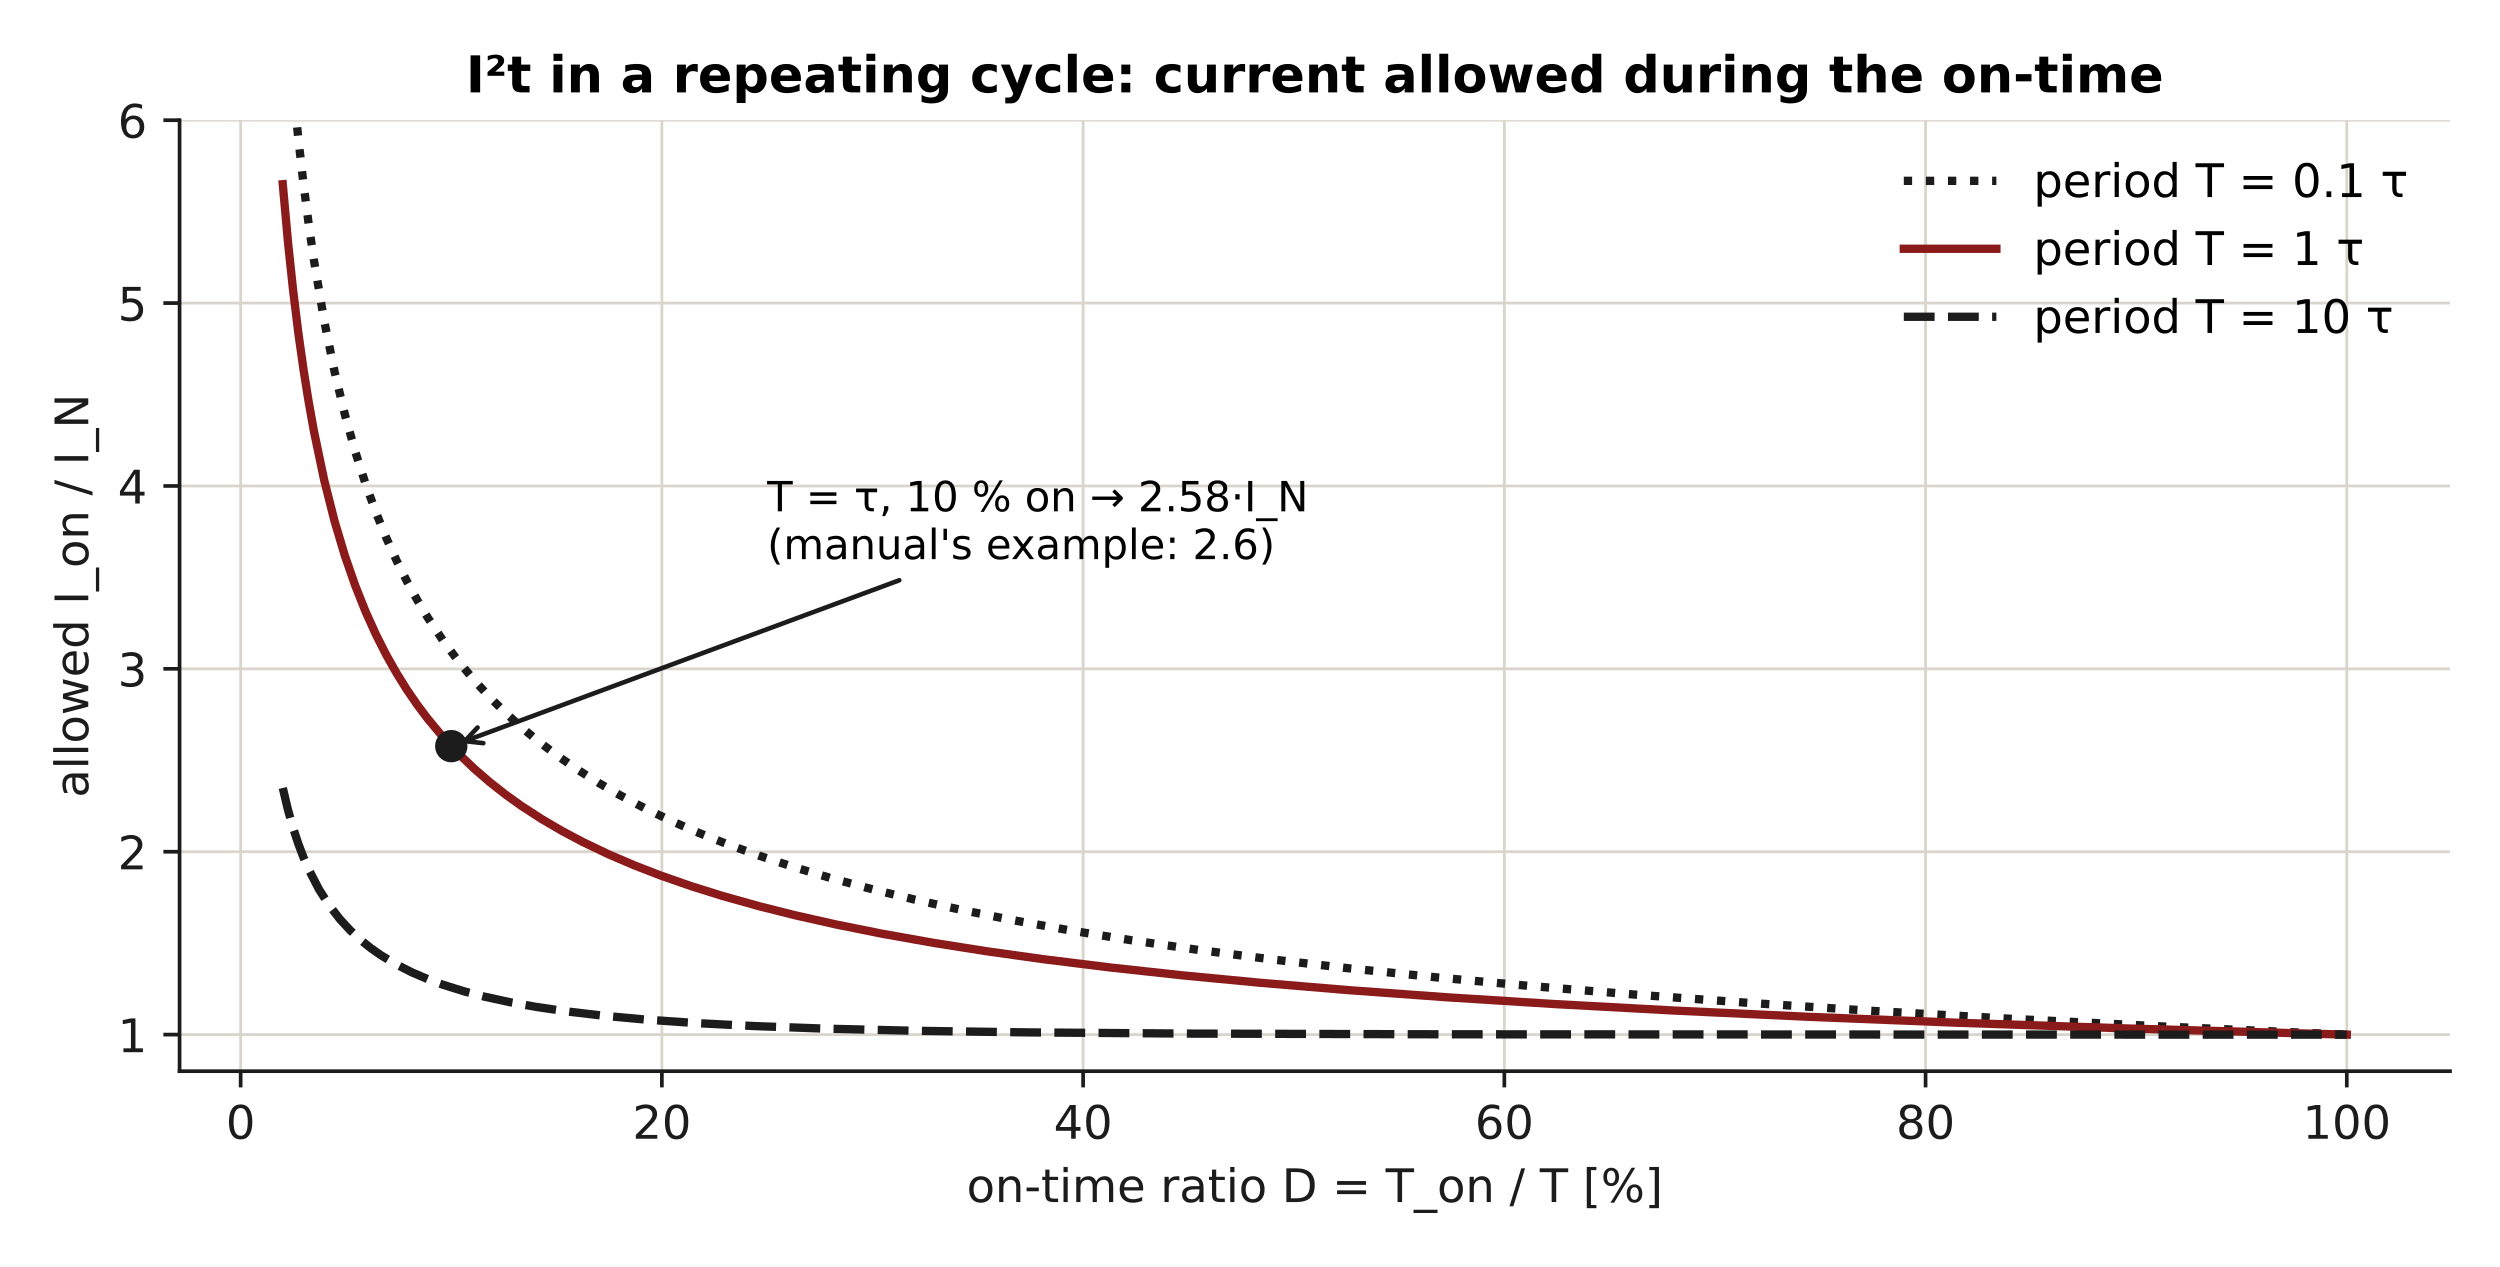
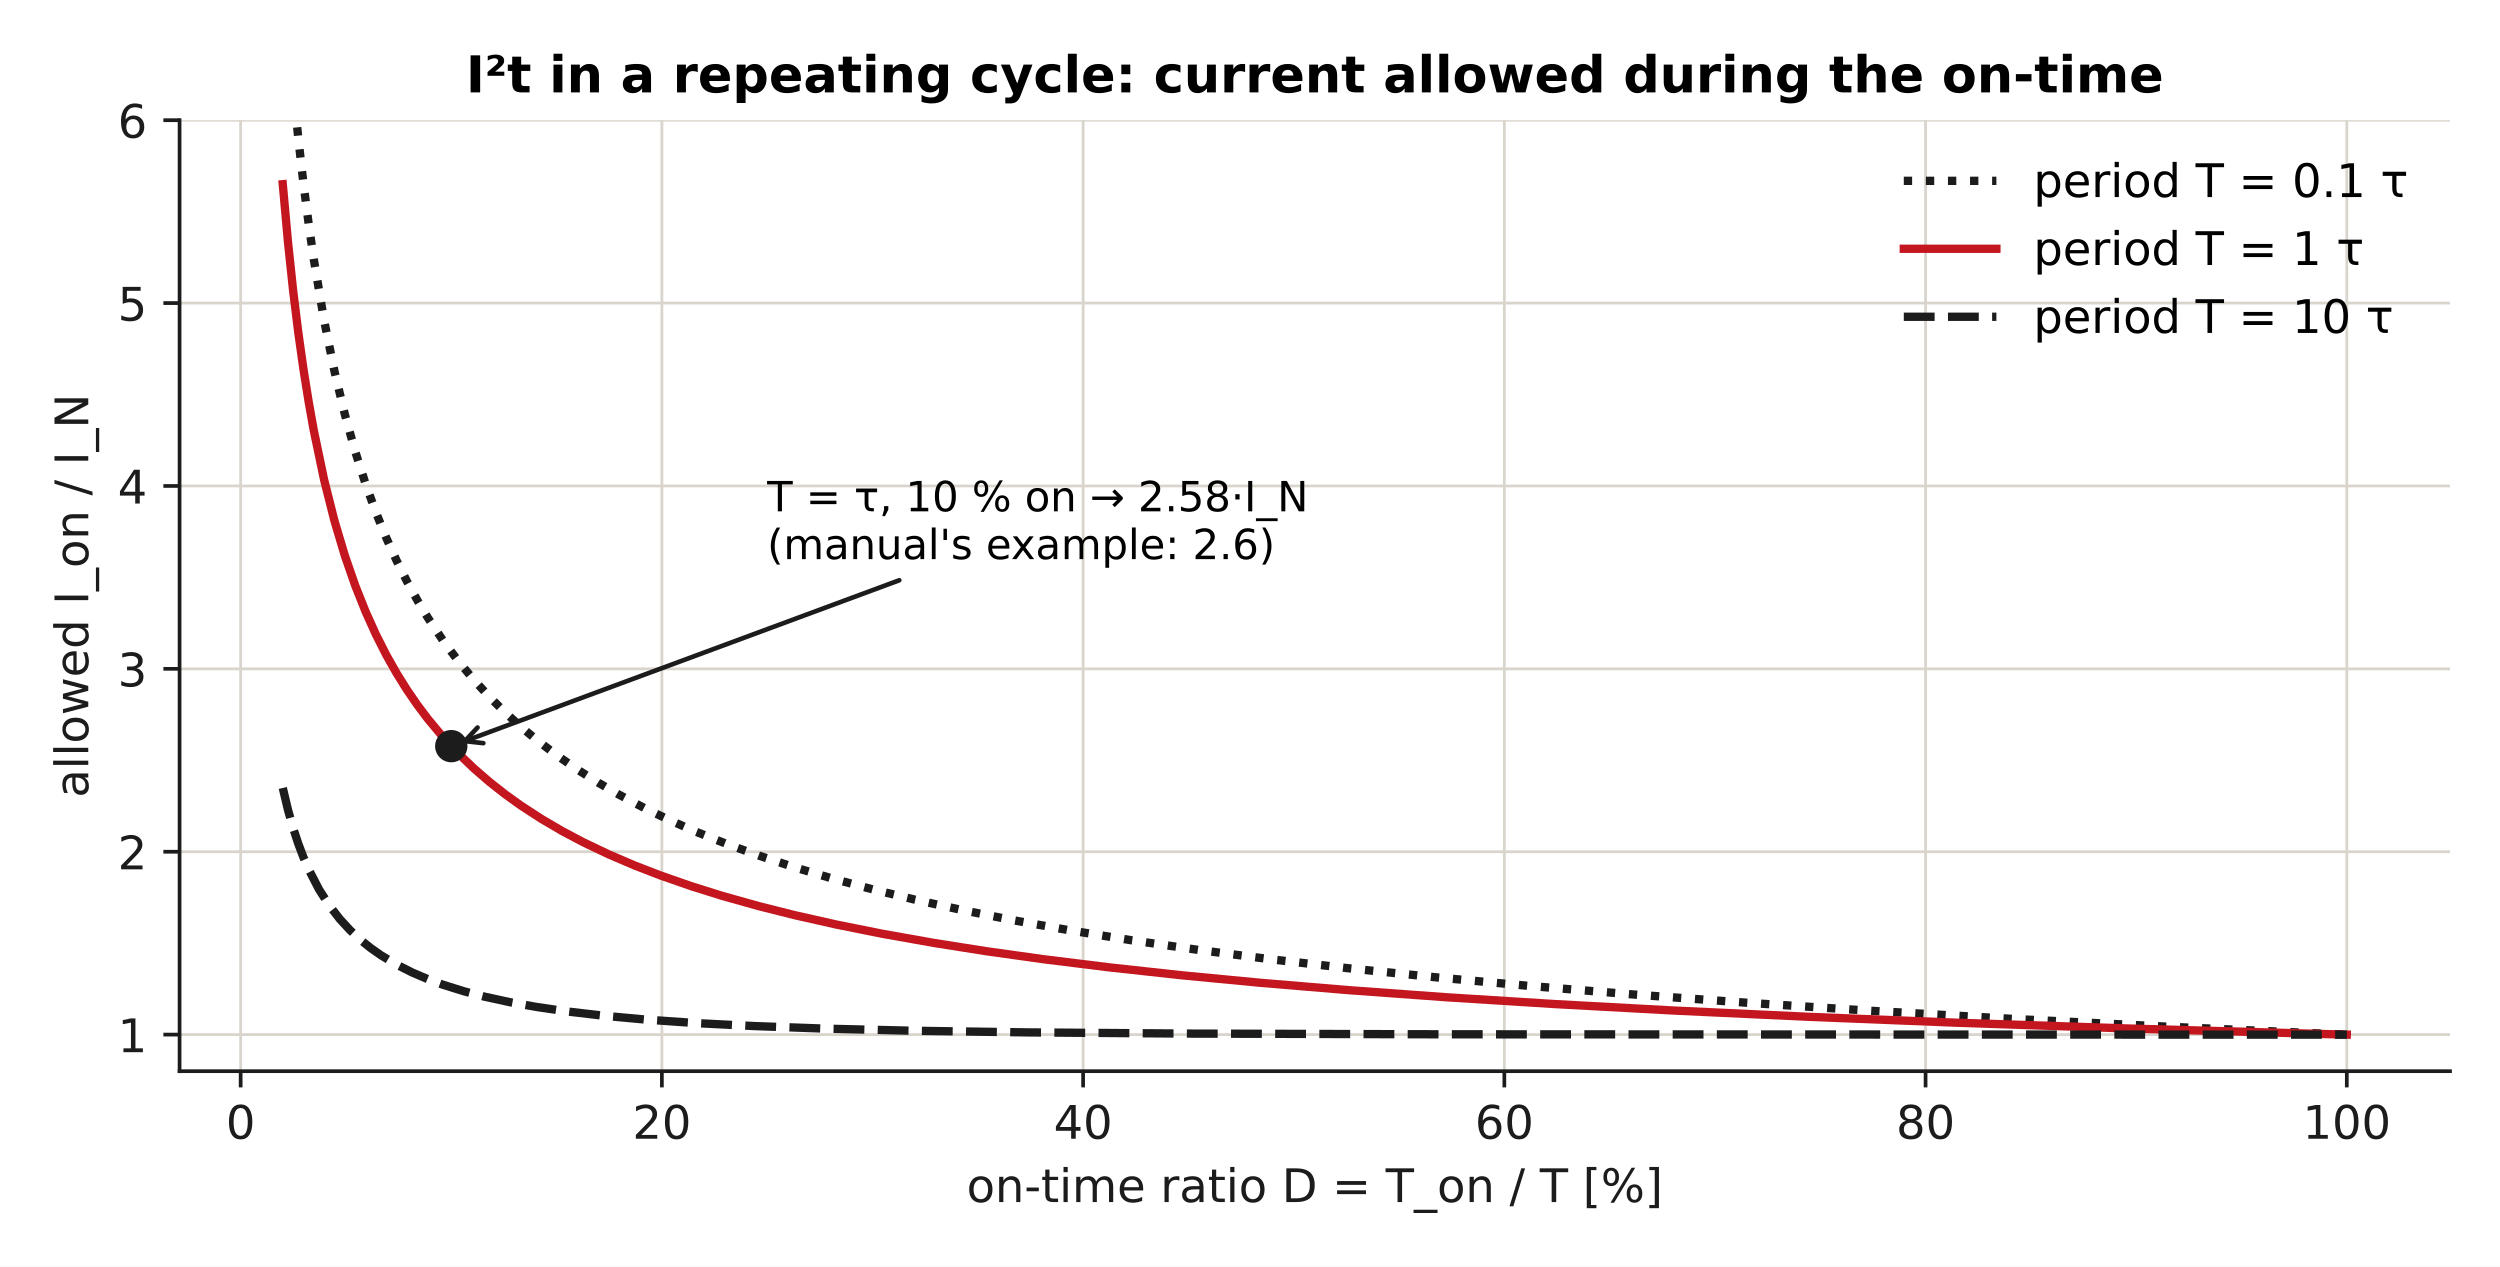
<svg xmlns="http://www.w3.org/2000/svg" xmlns:xlink="http://www.w3.org/1999/xlink" width="540pt" height="273.6pt" viewBox="0 0 540 273.6" version="1.1">
  <defs>
    <style type="text/css">*{stroke-linejoin: round; stroke-linecap: butt}</style>
  </defs>
  <g id="figure_1">
    <g id="patch_1">
      <path d="M 0 273.6  L 540 273.6  L 540 0  L 0 0  z " style="fill: #ffffff" />
    </g>
    <g id="axes_1">
      <g id="patch_2">
        <path d="M 38.788 231.376  L 529.2 231.376  L 529.2 25.964  L 38.788 25.964  z " style="fill: #ffffff" />
      </g>
      <g id="matplotlib.axis_1">
        <g id="xtick_1">
          <g id="line2d_1">
-             <path d="M 51.98 231.376  L 51.98 25.964  " clip-path="url(#pd8a484a501)" style="fill: none; stroke: #d9d4cc; stroke-width: 0.6; stroke-linecap: square" />
+             <path d="M 51.98 231.376  L 51.98 25.964  " clip-path="url(#pa786d8785f)" style="fill: none; stroke: #d9d4cc; stroke-width: 0.6; stroke-linecap: square" />
          </g>
          <g id="line2d_2">
            <defs>
-               <path id="m25652ed068" d="M 0 0  L 0 3.5  " style="stroke: #1c1c1c; stroke-width: 0.8" />
+               <path id="ma532064ed9" d="M 0 0  L 0 3.5  " style="stroke: #1c1c1c; stroke-width: 0.8" />
            </defs>
            <g>
-               <use xlink:href="#m25652ed068" x="51.98" y="231.376" style="fill: #1c1c1c; stroke: #1c1c1c; stroke-width: 0.8" />
+               <use xlink:href="#ma532064ed9" x="51.98" y="231.376" style="fill: #1c1c1c; stroke: #1c1c1c; stroke-width: 0.8" />
            </g>
          </g>
          <g id="text_1">
            <text style="fill: #1c1c1c; font: 10px 'DejaVu Sans'; text-anchor: middle" x="51.98" y="245.975" transform="rotate(-0 51.98042 245.9746)">0</text>
          </g>
        </g>
        <g id="xtick_2">
          <g id="line2d_3">
-             <path d="M 142.966 231.376  L 142.966 25.964  " clip-path="url(#pd8a484a501)" style="fill: none; stroke: #d9d4cc; stroke-width: 0.6; stroke-linecap: square" />
+             <path d="M 142.966 231.376  L 142.966 25.964  " clip-path="url(#pa786d8785f)" style="fill: none; stroke: #d9d4cc; stroke-width: 0.6; stroke-linecap: square" />
          </g>
          <g id="line2d_4">
            <g>
-               <use xlink:href="#m25652ed068" x="142.966" y="231.376" style="fill: #1c1c1c; stroke: #1c1c1c; stroke-width: 0.8" />
+               <use xlink:href="#ma532064ed9" x="142.966" y="231.376" style="fill: #1c1c1c; stroke: #1c1c1c; stroke-width: 0.8" />
            </g>
          </g>
          <g id="text_2">
            <text style="fill: #1c1c1c; font: 10px 'DejaVu Sans'; text-anchor: middle" x="142.966" y="245.975" transform="rotate(-0 142.966 245.9746)">20</text>
          </g>
        </g>
        <g id="xtick_3">
          <g id="line2d_5">
-             <path d="M 233.952 231.376  L 233.952 25.964  " clip-path="url(#pd8a484a501)" style="fill: none; stroke: #d9d4cc; stroke-width: 0.6; stroke-linecap: square" />
+             <path d="M 233.952 231.376  L 233.952 25.964  " clip-path="url(#pa786d8785f)" style="fill: none; stroke: #d9d4cc; stroke-width: 0.6; stroke-linecap: square" />
          </g>
          <g id="line2d_6">
            <g>
-               <use xlink:href="#m25652ed068" x="233.952" y="231.376" style="fill: #1c1c1c; stroke: #1c1c1c; stroke-width: 0.8" />
+               <use xlink:href="#ma532064ed9" x="233.952" y="231.376" style="fill: #1c1c1c; stroke: #1c1c1c; stroke-width: 0.8" />
            </g>
          </g>
          <g id="text_3">
            <text style="fill: #1c1c1c; font: 10px 'DejaVu Sans'; text-anchor: middle" x="233.952" y="245.975" transform="rotate(-0 233.9517 245.9746)">40</text>
          </g>
        </g>
        <g id="xtick_4">
          <g id="line2d_7">
-             <path d="M 324.937 231.376  L 324.937 25.964  " clip-path="url(#pd8a484a501)" style="fill: none; stroke: #d9d4cc; stroke-width: 0.6; stroke-linecap: square" />
+             <path d="M 324.937 231.376  L 324.937 25.964  " clip-path="url(#pa786d8785f)" style="fill: none; stroke: #d9d4cc; stroke-width: 0.6; stroke-linecap: square" />
          </g>
          <g id="line2d_8">
            <g>
-               <use xlink:href="#m25652ed068" x="324.937" y="231.376" style="fill: #1c1c1c; stroke: #1c1c1c; stroke-width: 0.8" />
+               <use xlink:href="#ma532064ed9" x="324.937" y="231.376" style="fill: #1c1c1c; stroke: #1c1c1c; stroke-width: 0.8" />
            </g>
          </g>
          <g id="text_4">
            <text style="fill: #1c1c1c; font: 10px 'DejaVu Sans'; text-anchor: middle" x="324.937" y="245.975" transform="rotate(-0 324.9373 245.9746)">60</text>
          </g>
        </g>
        <g id="xtick_5">
          <g id="line2d_9">
-             <path d="M 415.923 231.376  L 415.923 25.964  " clip-path="url(#pd8a484a501)" style="fill: none; stroke: #d9d4cc; stroke-width: 0.6; stroke-linecap: square" />
+             <path d="M 415.923 231.376  L 415.923 25.964  " clip-path="url(#pa786d8785f)" style="fill: none; stroke: #d9d4cc; stroke-width: 0.6; stroke-linecap: square" />
          </g>
          <g id="line2d_10">
            <g>
-               <use xlink:href="#m25652ed068" x="415.923" y="231.376" style="fill: #1c1c1c; stroke: #1c1c1c; stroke-width: 0.8" />
+               <use xlink:href="#ma532064ed9" x="415.923" y="231.376" style="fill: #1c1c1c; stroke: #1c1c1c; stroke-width: 0.8" />
            </g>
          </g>
          <g id="text_5">
            <text style="fill: #1c1c1c; font: 10px 'DejaVu Sans'; text-anchor: middle" x="415.923" y="245.975" transform="rotate(-0 415.9229 245.9746)">80</text>
          </g>
        </g>
        <g id="xtick_6">
          <g id="line2d_11">
-             <path d="M 506.909 231.376  L 506.909 25.964  " clip-path="url(#pd8a484a501)" style="fill: none; stroke: #d9d4cc; stroke-width: 0.6; stroke-linecap: square" />
+             <path d="M 506.909 231.376  L 506.909 25.964  " clip-path="url(#pa786d8785f)" style="fill: none; stroke: #d9d4cc; stroke-width: 0.6; stroke-linecap: square" />
          </g>
          <g id="line2d_12">
            <g>
-               <use xlink:href="#m25652ed068" x="506.909" y="231.376" style="fill: #1c1c1c; stroke: #1c1c1c; stroke-width: 0.8" />
+               <use xlink:href="#ma532064ed9" x="506.909" y="231.376" style="fill: #1c1c1c; stroke: #1c1c1c; stroke-width: 0.8" />
            </g>
          </g>
          <g id="text_6">
            <text style="fill: #1c1c1c; font: 10px 'DejaVu Sans'; text-anchor: middle" x="506.909" y="245.975" transform="rotate(-0 506.9085 245.9746)">100</text>
          </g>
        </g>
        <g id="text_7">
          <text style="fill: #1c1c1c; font: 10px 'DejaVu Sans'; text-anchor: middle" x="283.994" y="259.653" transform="rotate(-0 283.9937 259.6527)">on-time ratio  D = T_on / T  [%]</text>
        </g>
      </g>
      <g id="matplotlib.axis_2">
        <g id="ytick_1">
          <g id="line2d_13">
-             <path d="M 38.788 223.476  L 529.2 223.476  " clip-path="url(#pd8a484a501)" style="fill: none; stroke: #d9d4cc; stroke-width: 0.6; stroke-linecap: square" />
+             <path d="M 38.788 223.476  L 529.2 223.476  " clip-path="url(#pa786d8785f)" style="fill: none; stroke: #d9d4cc; stroke-width: 0.6; stroke-linecap: square" />
          </g>
          <g id="line2d_14">
            <defs>
-               <path id="m3c0eb142e0" d="M 0 0  L -3.5 0  " style="stroke: #1c1c1c; stroke-width: 0.8" />
+               <path id="m43bcc4e856" d="M 0 0  L -3.5 0  " style="stroke: #1c1c1c; stroke-width: 0.8" />
            </defs>
            <g>
-               <use xlink:href="#m3c0eb142e0" x="38.788" y="223.476" style="fill: #1c1c1c; stroke: #1c1c1c; stroke-width: 0.8" />
+               <use xlink:href="#m43bcc4e856" x="38.788" y="223.476" style="fill: #1c1c1c; stroke: #1c1c1c; stroke-width: 0.8" />
            </g>
          </g>
          <g id="text_8">
            <text style="fill: #1c1c1c; font: 10px 'DejaVu Sans'; text-anchor: end" x="31.788" y="227.275" transform="rotate(-0 31.7875 227.2749)">1</text>
          </g>
        </g>
        <g id="ytick_2">
          <g id="line2d_15">
-             <path d="M 38.788 183.973  L 529.2 183.973  " clip-path="url(#pd8a484a501)" style="fill: none; stroke: #d9d4cc; stroke-width: 0.6; stroke-linecap: square" />
+             <path d="M 38.788 183.973  L 529.2 183.973  " clip-path="url(#pa786d8785f)" style="fill: none; stroke: #d9d4cc; stroke-width: 0.6; stroke-linecap: square" />
          </g>
          <g id="line2d_16">
            <g>
-               <use xlink:href="#m3c0eb142e0" x="38.788" y="183.973" style="fill: #1c1c1c; stroke: #1c1c1c; stroke-width: 0.8" />
+               <use xlink:href="#m43bcc4e856" x="38.788" y="183.973" style="fill: #1c1c1c; stroke: #1c1c1c; stroke-width: 0.8" />
            </g>
          </g>
          <g id="text_9">
            <text style="fill: #1c1c1c; font: 10px 'DejaVu Sans'; text-anchor: end" x="31.788" y="187.772" transform="rotate(-0 31.7875 187.7725)">2</text>
          </g>
        </g>
        <g id="ytick_3">
          <g id="line2d_17">
-             <path d="M 38.788 144.471  L 529.2 144.471  " clip-path="url(#pd8a484a501)" style="fill: none; stroke: #d9d4cc; stroke-width: 0.6; stroke-linecap: square" />
+             <path d="M 38.788 144.471  L 529.2 144.471  " clip-path="url(#pa786d8785f)" style="fill: none; stroke: #d9d4cc; stroke-width: 0.6; stroke-linecap: square" />
          </g>
          <g id="line2d_18">
            <g>
-               <use xlink:href="#m3c0eb142e0" x="38.788" y="144.471" style="fill: #1c1c1c; stroke: #1c1c1c; stroke-width: 0.8" />
+               <use xlink:href="#m43bcc4e856" x="38.788" y="144.471" style="fill: #1c1c1c; stroke: #1c1c1c; stroke-width: 0.8" />
            </g>
          </g>
          <g id="text_10">
            <text style="fill: #1c1c1c; font: 10px 'DejaVu Sans'; text-anchor: end" x="31.788" y="148.27" transform="rotate(-0 31.7875 148.2701)">3</text>
          </g>
        </g>
        <g id="ytick_4">
          <g id="line2d_19">
-             <path d="M 38.788 104.968  L 529.2 104.968  " clip-path="url(#pd8a484a501)" style="fill: none; stroke: #d9d4cc; stroke-width: 0.6; stroke-linecap: square" />
+             <path d="M 38.788 104.968  L 529.2 104.968  " clip-path="url(#pa786d8785f)" style="fill: none; stroke: #d9d4cc; stroke-width: 0.6; stroke-linecap: square" />
          </g>
          <g id="line2d_20">
            <g>
-               <use xlink:href="#m3c0eb142e0" x="38.788" y="104.968" style="fill: #1c1c1c; stroke: #1c1c1c; stroke-width: 0.8" />
+               <use xlink:href="#m43bcc4e856" x="38.788" y="104.968" style="fill: #1c1c1c; stroke: #1c1c1c; stroke-width: 0.8" />
            </g>
          </g>
          <g id="text_11">
            <text style="fill: #1c1c1c; font: 10px 'DejaVu Sans'; text-anchor: end" x="31.788" y="108.768" transform="rotate(-0 31.7875 108.7677)">4</text>
          </g>
        </g>
        <g id="ytick_5">
          <g id="line2d_21">
-             <path d="M 38.788 65.466  L 529.2 65.466  " clip-path="url(#pd8a484a501)" style="fill: none; stroke: #d9d4cc; stroke-width: 0.6; stroke-linecap: square" />
+             <path d="M 38.788 65.466  L 529.2 65.466  " clip-path="url(#pa786d8785f)" style="fill: none; stroke: #d9d4cc; stroke-width: 0.6; stroke-linecap: square" />
          </g>
          <g id="line2d_22">
            <g>
-               <use xlink:href="#m3c0eb142e0" x="38.788" y="65.466" style="fill: #1c1c1c; stroke: #1c1c1c; stroke-width: 0.8" />
+               <use xlink:href="#m43bcc4e856" x="38.788" y="65.466" style="fill: #1c1c1c; stroke: #1c1c1c; stroke-width: 0.8" />
            </g>
          </g>
          <g id="text_12">
            <text style="fill: #1c1c1c; font: 10px 'DejaVu Sans'; text-anchor: end" x="31.788" y="69.265" transform="rotate(-0 31.7875 69.26526)">5</text>
          </g>
        </g>
        <g id="ytick_6">
          <g id="line2d_23">
-             <path d="M 38.788 25.964  L 529.2 25.964  " clip-path="url(#pd8a484a501)" style="fill: none; stroke: #d9d4cc; stroke-width: 0.6; stroke-linecap: square" />
+             <path d="M 38.788 25.964  L 529.2 25.964  " clip-path="url(#pa786d8785f)" style="fill: none; stroke: #d9d4cc; stroke-width: 0.6; stroke-linecap: square" />
          </g>
          <g id="line2d_24">
            <g>
-               <use xlink:href="#m3c0eb142e0" x="38.788" y="25.964" style="fill: #1c1c1c; stroke: #1c1c1c; stroke-width: 0.8" />
+               <use xlink:href="#m43bcc4e856" x="38.788" y="25.964" style="fill: #1c1c1c; stroke: #1c1c1c; stroke-width: 0.8" />
            </g>
          </g>
          <g id="text_13">
            <text style="fill: #1c1c1c; font: 10px 'DejaVu Sans'; text-anchor: end" x="31.788" y="29.763" transform="rotate(-0 31.7875 29.76285)">6</text>
          </g>
        </g>
        <g id="text_14">
          <text style="fill: #1c1c1c; font: 10px 'DejaVu Sans'; text-anchor: middle" x="19.067" y="128.67" transform="rotate(-90 19.06719 128.6699)">allowed I_on / I_N</text>
        </g>
      </g>
      <g id="line2d_25">
-         <path d="M 61.709 -1  L 62.196 5.682  L 63.314 18.68  L 64.431 29.885  L 65.548 39.676  L 66.666 48.326  L 67.783 56.041  L 70.018 69.26  L 72.253 80.227  L 74.487 89.515  L 76.722 97.514  L 78.957 104.496  L 81.192 110.66  L 83.426 116.154  L 85.661 121.092  L 87.896 125.56  L 90.131 129.629  L 92.365 133.355  L 95.717 138.399  L 99.069 142.892  L 102.422 146.93  L 105.774 150.583  L 109.126 153.909  L 112.478 156.955  L 115.83 159.756  L 120.299 163.165  L 124.769 166.255  L 129.238 169.071  L 133.708 171.653  L 139.295 174.596  L 144.882 177.268  L 150.468 179.709  L 157.173 182.377  L 163.877 184.8  L 171.698 187.365  L 179.52 189.688  L 188.459 192.095  L 197.398 194.274  L 207.454 196.497  L 218.628 198.725  L 230.919 200.929  L 244.327 203.087  L 258.853 205.182  L 274.496 207.203  L 291.257 209.143  L 310.252 211.107  L 330.364 212.961  L 352.712 214.797  L 377.294 216.591  L 404.111 218.328  L 434.28 220.055  L 467.801 221.747  L 504.674 223.383  L 506.909 223.476  L 506.909 223.476  " clip-path="url(#pd8a484a501)" style="fill: none; stroke-dasharray: 1.8,2.97; stroke-dashoffset: 0; stroke: #1c1c1c; stroke-width: 1.8" />
+         <path d="M 61.709 -1  L 62.196 5.682  L 63.314 18.68  L 64.431 29.885  L 65.548 39.676  L 66.666 48.326  L 67.783 56.041  L 70.018 69.26  L 72.253 80.227  L 74.487 89.515  L 76.722 97.514  L 78.957 104.496  L 81.192 110.66  L 83.426 116.154  L 85.661 121.092  L 87.896 125.56  L 90.131 129.629  L 92.365 133.355  L 95.717 138.399  L 99.069 142.892  L 102.422 146.93  L 105.774 150.583  L 109.126 153.909  L 112.478 156.955  L 115.83 159.756  L 120.299 163.165  L 124.769 166.255  L 129.238 169.071  L 133.708 171.653  L 139.295 174.596  L 144.882 177.268  L 150.468 179.709  L 157.173 182.377  L 163.877 184.8  L 171.698 187.365  L 179.52 189.688  L 188.459 192.095  L 197.398 194.274  L 207.454 196.497  L 218.628 198.725  L 230.919 200.929  L 244.327 203.087  L 258.853 205.182  L 274.496 207.203  L 291.257 209.143  L 310.252 211.107  L 330.364 212.961  L 352.712 214.797  L 377.294 216.591  L 404.111 218.328  L 434.28 220.055  L 467.801 221.747  L 504.674 223.383  L 506.909 223.476  L 506.909 223.476  " clip-path="url(#pa786d8785f)" style="fill: none; stroke-dasharray: 1.8,2.97; stroke-dashoffset: 0; stroke: #1c1c1c; stroke-width: 1.8" />
      </g>
      <g id="line2d_26">
-         <path d="M 61.079 39.787  L 62.196 52.217  L 63.314 62.754  L 64.431 71.833  L 65.548 79.761  L 66.666 86.761  L 67.783 93.002  L 70.018 103.685  L 72.253 112.538  L 74.487 120.028  L 76.722 126.47  L 78.957 132.087  L 81.192 137.041  L 83.426 141.451  L 85.661 145.409  L 87.896 148.987  L 90.131 152.242  L 92.365 155.219  L 95.717 159.243  L 99.069 162.822  L 102.422 166.032  L 105.774 168.932  L 109.126 171.567  L 112.478 173.975  L 116.947 176.885  L 121.417 179.502  L 125.886 181.872  L 131.473 184.54  L 137.06 186.933  L 142.647 189.094  L 149.351 191.429  L 156.055 193.526  L 163.877 195.72  L 171.698 197.686  L 180.637 199.699  L 190.694 201.715  L 201.867 203.699  L 213.041 205.46  L 225.332 207.184  L 239.858 208.983  L 255.501 210.684  L 272.261 212.283  L 291.257 213.87  L 312.487 215.412  L 335.951 216.887  L 361.651 218.281  L 390.702 219.635  L 423.106 220.923  L 459.979 222.164  L 502.439 223.362  L 506.909 223.476  L 506.909 223.476  " clip-path="url(#pd8a484a501)" style="fill: none; stroke: #8b1a1a; stroke-width: 1.8; stroke-linecap: square" />
+         <path d="M 61.079 39.787  L 62.196 52.217  L 63.314 62.754  L 64.431 71.833  L 65.548 79.761  L 66.666 86.761  L 67.783 93.002  L 70.018 103.685  L 72.253 112.538  L 74.487 120.028  L 76.722 126.47  L 78.957 132.087  L 81.192 137.041  L 83.426 141.451  L 85.661 145.409  L 87.896 148.987  L 90.131 152.242  L 92.365 155.219  L 95.717 159.243  L 99.069 162.822  L 102.422 166.032  L 105.774 168.932  L 109.126 171.567  L 112.478 173.975  L 116.947 176.885  L 121.417 179.502  L 125.886 181.872  L 131.473 184.54  L 137.06 186.933  L 142.647 189.094  L 149.351 191.429  L 156.055 193.526  L 163.877 195.72  L 171.698 197.686  L 180.637 199.699  L 190.694 201.715  L 201.867 203.699  L 213.041 205.46  L 225.332 207.184  L 239.858 208.983  L 255.501 210.684  L 272.261 212.283  L 291.257 213.87  L 312.487 215.412  L 335.951 216.887  L 361.651 218.281  L 390.702 219.635  L 423.106 220.923  L 459.979 222.164  L 502.439 223.362  L 506.909 223.476  L 506.909 223.476  " clip-path="url(#pa786d8785f)" style="fill: none; stroke: #c4161f; stroke-width: 1.8; stroke-linecap: square" />
      </g>
      <g id="line2d_27">
-         <path d="M 61.079 170.199  L 62.196 174.899  L 63.314 178.859  L 64.431 182.25  L 65.548 185.192  L 66.666 187.773  L 68.901 192.1  L 71.135 195.594  L 73.37 198.482  L 75.605 200.912  L 77.839 202.988  L 80.074 204.783  L 82.309 206.35  L 85.661 208.359  L 89.013 210.047  L 92.365 211.482  L 95.717 212.716  L 100.187 214.111  L 104.656 215.28  L 110.243 216.495  L 115.83 217.495  L 122.534 218.477  L 130.356 219.394  L 139.295 220.215  L 150.468 220.994  L 162.759 221.624  L 178.403 222.19  L 197.398 222.643  L 221.98 222.997  L 256.618 223.255  L 311.369 223.41  L 430.928 223.472  L 506.909 223.476  L 506.909 223.476  " clip-path="url(#pd8a484a501)" style="fill: none; stroke-dasharray: 6.66,2.88; stroke-dashoffset: 0; stroke: #1c1c1c; stroke-width: 1.8" />
+         <path d="M 61.079 170.199  L 62.196 174.899  L 63.314 178.859  L 64.431 182.25  L 65.548 185.192  L 66.666 187.773  L 68.901 192.1  L 71.135 195.594  L 73.37 198.482  L 75.605 200.912  L 77.839 202.988  L 80.074 204.783  L 82.309 206.35  L 85.661 208.359  L 89.013 210.047  L 92.365 211.482  L 95.717 212.716  L 100.187 214.111  L 104.656 215.28  L 110.243 216.495  L 115.83 217.495  L 122.534 218.477  L 130.356 219.394  L 139.295 220.215  L 150.468 220.994  L 162.759 221.624  L 178.403 222.19  L 197.398 222.643  L 221.98 222.997  L 256.618 223.255  L 311.369 223.41  L 430.928 223.472  L 506.909 223.476  L 506.909 223.476  " clip-path="url(#pa786d8785f)" style="fill: none; stroke-dasharray: 6.66,2.88; stroke-dashoffset: 0; stroke: #1c1c1c; stroke-width: 1.8" />
      </g>
      <g id="line2d_28">
        <defs>
-           <path id="mbf36baef4a" d="M 0 3  C 0.796 3 1.559 2.684 2.121 2.121  C 2.684 1.559 3 0.796 3 0  C 3 -0.796 2.684 -1.559 2.121 -2.121  C 1.559 -2.684 0.796 -3 0 -3  C -0.796 -3 -1.559 -2.684 -2.121 -2.121  C -2.684 -1.559 -3 -0.796 -3 0  C -3 0.796 -2.684 1.559 -2.121 2.121  C -1.559 2.684 -0.796 3 0 3  z " style="stroke: #1c1c1c" />
+           <path id="m3c40937fbc" d="M 0 3  C 0.796 3 1.559 2.684 2.121 2.121  C 2.684 1.559 3 0.796 3 0  C 3 -0.796 2.684 -1.559 2.121 -2.121  C 1.559 -2.684 0.796 -3 0 -3  C -0.796 -3 -1.559 -2.684 -2.121 -2.121  C -2.684 -1.559 -3 -0.796 -3 0  C -3 0.796 -2.684 1.559 -2.121 2.121  C -1.559 2.684 -0.796 3 0 3  z " style="stroke: #1c1c1c" />
        </defs>
-         <g clip-path="url(#pd8a484a501)">
-           <use xlink:href="#mbf36baef4a" x="97.473" y="161.168" style="fill: #1c1c1c; stroke: #1c1c1c" />
+         <g clip-path="url(#pa786d8785f)">
+           <use xlink:href="#m3c40937fbc" x="97.473" y="161.168" style="fill: #1c1c1c; stroke: #1c1c1c" />
        </g>
      </g>
      <g id="patch_3">
        <path d="M 38.788 231.376  L 38.788 25.964  " style="fill: none; stroke: #1c1c1c; stroke-width: 0.8; stroke-linejoin: miter; stroke-linecap: square" />
      </g>
      <g id="patch_4">
        <path d="M 38.788 231.376  L 529.2 231.376  " style="fill: none; stroke: #1c1c1c; stroke-width: 0.8; stroke-linejoin: miter; stroke-linecap: square" />
      </g>
      <g id="patch_5">
        <path d="M 194.244 125.336  Q 146.796 142.905 100.397 160.085  " style="fill: none; stroke: #1c1c1c; stroke-linecap: round" />
        <path d="M 104.398 160.523  L 100.397 160.085  L 103.148 157.147  " style="fill: none; stroke: #1c1c1c; stroke-linecap: round" />
      </g>
      <g id="text_15">
        <text style="font: 9px 'DejaVu Sans'" transform="translate(165.7124 110.4411)">T = τ, 10 % on  →  2.58·I_N</text>
        <text style="font: 9px 'DejaVu Sans'" transform="translate(165.7124 120.7694)">(manual's example: 2.6)</text>
      </g>
      <g id="text_16">
        <text style="font: 700 11px 'DejaVu Sans'; text-anchor: middle" x="283.994" y="19.964" transform="rotate(-0 283.9937 19.96364)">I²t in a repeating cycle: current allowed during the on-time</text>
      </g>
      <g id="legend_1">
        <g id="line2d_29">
          <path d="M 411.219 39.062  L 421.219 39.062  L 431.219 39.062  " style="fill: none; stroke-dasharray: 1.8,2.97; stroke-dashoffset: 0; stroke: #1c1c1c; stroke-width: 1.8" />
        </g>
        <g id="text_17">
          <text style="font: 10px 'DejaVu Sans'; text-anchor: start" x="439.219" y="42.562" transform="rotate(-0 439.2188 42.56207)">period T = 0.1 τ</text>
        </g>
        <g id="line2d_30">
-           <path d="M 411.219 53.74  L 421.219 53.74  L 431.219 53.74  " style="fill: none; stroke: #8b1a1a; stroke-width: 1.8; stroke-linecap: square" />
+           <path d="M 411.219 53.74  L 421.219 53.74  L 431.219 53.74  " style="fill: none; stroke: #c4161f; stroke-width: 1.8; stroke-linecap: square" />
        </g>
        <g id="text_18">
          <text style="font: 10px 'DejaVu Sans'; text-anchor: start" x="439.219" y="57.24" transform="rotate(-0 439.2188 57.2402)">period T = 1 τ</text>
        </g>
        <g id="line2d_31">
          <path d="M 411.219 68.418  L 421.219 68.418  L 431.219 68.418  " style="fill: none; stroke-dasharray: 6.66,2.88; stroke-dashoffset: 0; stroke: #1c1c1c; stroke-width: 1.8" />
        </g>
        <g id="text_19">
          <text style="font: 10px 'DejaVu Sans'; text-anchor: start" x="439.219" y="71.918" transform="rotate(-0 439.2188 71.91832)">period T = 10 τ</text>
        </g>
      </g>
    </g>
  </g>
  <defs>
-     <clipPath id="pd8a484a501">
+     <clipPath id="pa786d8785f">
      <rect x="38.788" y="25.964" width="490.413" height="205.412" />
    </clipPath>
  </defs>
</svg>
